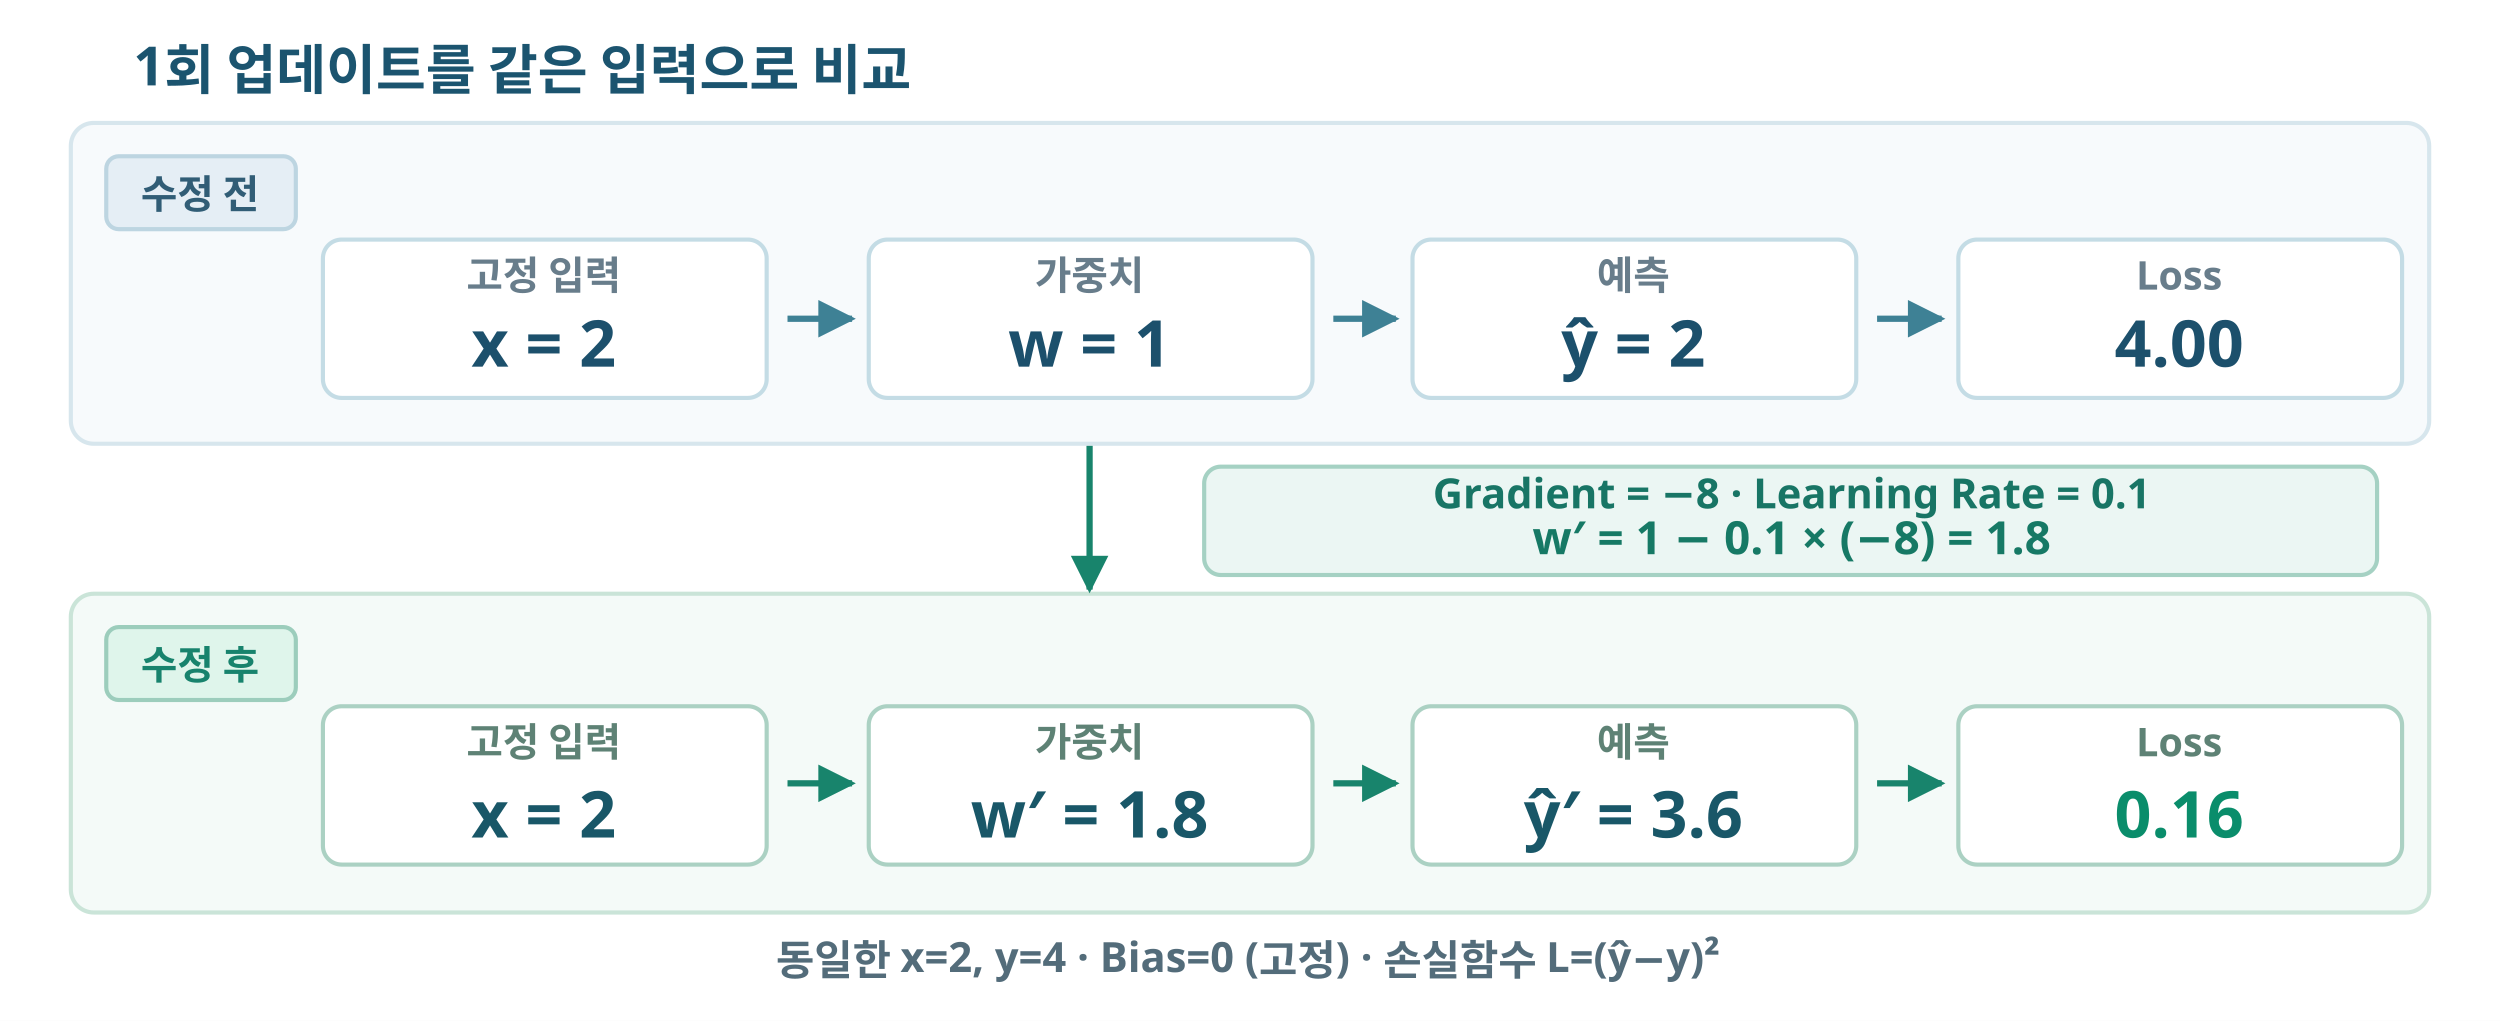
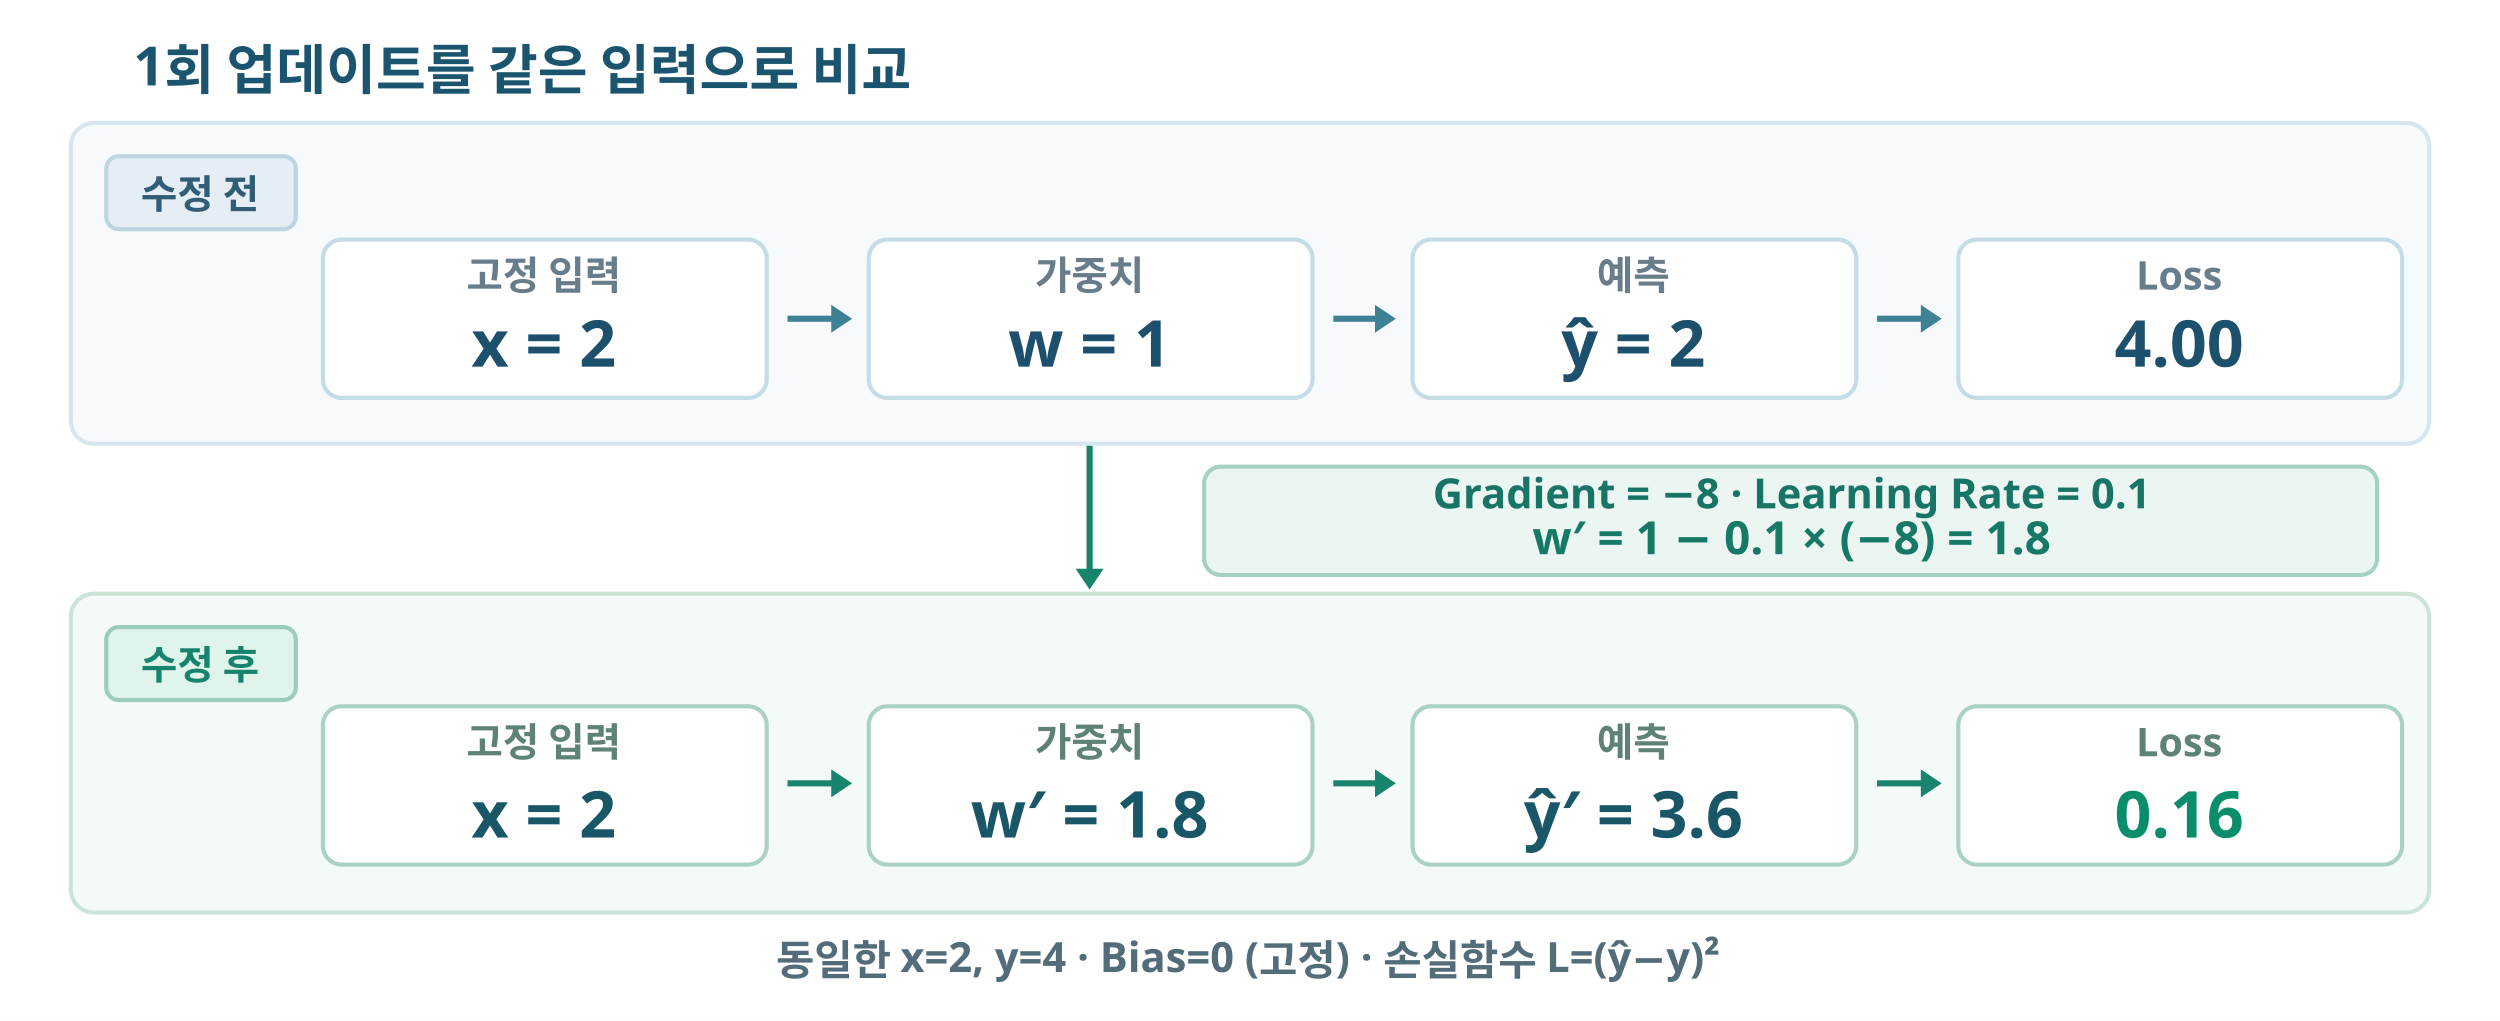
<svg xmlns="http://www.w3.org/2000/svg" width="1200" height="490" viewBox="0 0 1200 490" role="img" aria-label="SGD 1회 업데이트 x 2, y 4, w 1에서 gradient -8 학습률 0.1로 w 1.8 및 loss 4에서 0.16">
  <defs>
    <marker id="arrow" viewBox="0 0 10 10" markerWidth="6" markerHeight="6" refX="9" refY="5" orient="auto">
      <path d="M0 0L10 5L0 10Z" fill="#3e8195" />
    </marker>
    <marker id="greenArrow" viewBox="0 0 10 10" markerWidth="6" markerHeight="6" refX="9" refY="5" orient="auto">
      <path d="M0 0L10 5L0 10Z" fill="#18846c" />
    </marker>
  </defs>
  <rect width="1200" height="490" fill="#fff" />
  <text x="64" y="41" text-anchor="start" font-family="Noto Sans KR,Malgun Gothic,sans-serif" font-size="26" font-weight="800" fill="#1b546f">1회 업데이트를 같은 입력으로 비교</text>
  <rect x="34" y="59" width="1132" height="154" rx="11" fill="#f7fafc" stroke="#d7e6ed" stroke-width="2" />
  <rect x="34" y="285" width="1132" height="153" rx="11" fill="#f4faf8" stroke="#cae4d8" stroke-width="2" />
  <rect x="51" y="75" width="91" height="35" rx="6" fill="#e5eef5" stroke="#bdd5e1" stroke-width="2" />
  <text x="96" y="100" text-anchor="middle" font-family="Noto Sans KR,Malgun Gothic,sans-serif" font-size="19" font-weight="700" fill="#315d76">수정 전</text>
  <rect x="51" y="301" width="91" height="35" rx="6" fill="#dff5eb" stroke="#9ccdbc" stroke-width="2" />
  <text x="96" y="326" text-anchor="middle" font-family="Noto Sans KR,Malgun Gothic,sans-serif" font-size="19" font-weight="700" fill="#18836d">수정 후</text>
  <rect x="155" y="115" width="213" height="76" rx="9" fill="#fff" stroke="#c4dce5" stroke-width="2" />
  <text x="261" y="139" text-anchor="middle" font-family="Noto Sans KR,Malgun Gothic,sans-serif" font-size="19" font-weight="550" fill="#687d8b">고정 입력</text>
  <text x="261" y="176" text-anchor="middle" font-family="Noto Sans KR,Malgun Gothic,sans-serif" font-size="31" font-weight="780" fill="#1c506c">x = 2</text>
-   <path d="M378 153 L409 153" fill="none" stroke="#3e8195" stroke-width="3" marker-end="url(#arrow)" />
+   <path data-arrow-shape="solid" data-arrow-x1="378" data-arrow-y1="153" data-arrow-x2="409" data-arrow-y2="153" d="M378 154.47 L399 154.47 L399 159.7 L409 153 L399 146.3 L399 151.53 L378 151.53 Z" fill="#3e8195" />
  <rect x="417" y="115" width="213" height="76" rx="9" fill="#fff" stroke="#c4dce5" stroke-width="2" />
  <text x="523" y="139" text-anchor="middle" font-family="Noto Sans KR,Malgun Gothic,sans-serif" font-size="19" font-weight="550" fill="#687d8b">가중치</text>
  <text x="523" y="176" text-anchor="middle" font-family="Noto Sans KR,Malgun Gothic,sans-serif" font-size="31" font-weight="780" fill="#1c506c">w = 1</text>
-   <path d="M640 153 L670 153" fill="none" stroke="#3e8195" stroke-width="3" marker-end="url(#arrow)" />
+   <path data-arrow-shape="solid" data-arrow-x1="640" data-arrow-y1="153" data-arrow-x2="670" data-arrow-y2="153" d="M640 154.47 L660 154.47 L660 159.7 L670 153 L660 146.3 L660 151.53 L640 151.53 Z" fill="#3e8195" />
  <rect x="678" y="115" width="213" height="76" rx="9" fill="#fff" stroke="#c4dce5" stroke-width="2" />
  <text x="784" y="139" text-anchor="middle" font-family="Noto Sans KR,Malgun Gothic,sans-serif" font-size="19" font-weight="550" fill="#687d8b">예측</text>
  <text x="784" y="176" text-anchor="middle" font-family="Noto Sans KR,Malgun Gothic,sans-serif" font-size="31" font-weight="780" fill="#1c506c">ŷ = 2</text>
-   <path d="M901 153 L932 153" fill="none" stroke="#3e8195" stroke-width="3" marker-end="url(#arrow)" />
+   <path data-arrow-shape="solid" data-arrow-x1="901" data-arrow-y1="153" data-arrow-x2="932" data-arrow-y2="153" d="M901 154.47 L922 154.47 L922 159.7 L932 153 L922 146.3 L922 151.53 L901 151.53 Z" fill="#3e8195" />
  <rect x="940" y="115" width="213" height="76" rx="9" fill="#fff" stroke="#c4dce5" stroke-width="2" />
  <text x="1046" y="139" text-anchor="middle" font-family="Noto Sans KR,Malgun Gothic,sans-serif" font-size="19" font-weight="550" fill="#687d8b">Loss</text>
  <text x="1046" y="176" text-anchor="middle" font-family="Noto Sans KR,Malgun Gothic,sans-serif" font-size="31" font-weight="780" fill="#1c506c">4.00</text>
  <rect x="155" y="339" width="213" height="76" rx="9" fill="#fff" stroke="#abd1c3" stroke-width="2" />
  <text x="261" y="363" text-anchor="middle" font-family="Noto Sans KR,Malgun Gothic,sans-serif" font-size="19" font-weight="550" fill="#5e8275">고정 입력</text>
  <text x="261" y="402" text-anchor="middle" font-family="Noto Sans KR,Malgun Gothic,sans-serif" font-size="31" font-weight="790" fill="#195768">x = 2</text>
-   <path d="M378 376 L409 376" fill="none" stroke="#18846c" stroke-width="3" marker-end="url(#greenArrow)" />
+   <path data-arrow-shape="solid" data-arrow-x1="378" data-arrow-y1="376" data-arrow-x2="409" data-arrow-y2="376" d="M378 377.47 L399 377.47 L399 382.7 L409 376 L399 369.3 L399 374.53 L378 374.53 Z" fill="#18846c" />
  <rect x="417" y="339" width="213" height="76" rx="9" fill="#fff" stroke="#abd1c3" stroke-width="2" />
  <text x="523" y="363" text-anchor="middle" font-family="Noto Sans KR,Malgun Gothic,sans-serif" font-size="19" font-weight="550" fill="#5e8275">가중치</text>
  <text x="523" y="402" text-anchor="middle" font-family="Noto Sans KR,Malgun Gothic,sans-serif" font-size="31" font-weight="790" fill="#195768">w′ = 1.8</text>
-   <path d="M640 376 L670 376" fill="none" stroke="#18846c" stroke-width="3" marker-end="url(#greenArrow)" />
+   <path data-arrow-shape="solid" data-arrow-x1="640" data-arrow-y1="376" data-arrow-x2="670" data-arrow-y2="376" d="M640 377.47 L660 377.47 L660 382.7 L670 376 L660 369.3 L660 374.53 L640 374.53 Z" fill="#18846c" />
  <rect x="678" y="339" width="213" height="76" rx="9" fill="#fff" stroke="#abd1c3" stroke-width="2" />
  <text x="784" y="363" text-anchor="middle" font-family="Noto Sans KR,Malgun Gothic,sans-serif" font-size="19" font-weight="550" fill="#5e8275">예측</text>
  <text x="784" y="402" text-anchor="middle" font-family="Noto Sans KR,Malgun Gothic,sans-serif" font-size="31" font-weight="790" fill="#195768">ŷ′ = 3.6</text>
-   <path d="M901 376 L932 376" fill="none" stroke="#18846c" stroke-width="3" marker-end="url(#greenArrow)" />
+   <path data-arrow-shape="solid" data-arrow-x1="901" data-arrow-y1="376" data-arrow-x2="932" data-arrow-y2="376" d="M901 377.47 L922 377.47 L922 382.7 L932 376 L922 369.3 L922 374.53 L901 374.53 Z" fill="#18846c" />
  <rect x="940" y="339" width="213" height="76" rx="9" fill="#fff" stroke="#abd1c3" stroke-width="2" />
  <text x="1046" y="363" text-anchor="middle" font-family="Noto Sans KR,Malgun Gothic,sans-serif" font-size="19" font-weight="550" fill="#5e8275">Loss</text>
  <text x="1046" y="402" text-anchor="middle" font-family="Noto Sans KR,Malgun Gothic,sans-serif" font-size="31" font-weight="790" fill="#0a8d6b">0.16</text>
-   <path d="M523 214 L523 283" fill="none" stroke="#18846c" stroke-width="3" marker-end="url(#greenArrow)" />
+   <path data-arrow-shape="solid" data-arrow-x1="523" data-arrow-y1="214" data-arrow-x2="523" data-arrow-y2="283" d="M521.53 214 L521.53 273 L516.3 273 L523 283 L529.7 273 L524.47 273 L524.47 214 Z" fill="#18846c" />
  <rect x="578" y="224" width="563" height="52" rx="8" fill="#ebf6f3" stroke="#a5d1c3" stroke-width="2" />
  <text x="860" y="244" text-anchor="middle" font-family="Noto Sans KR,Malgun Gothic,sans-serif" font-size="20" font-weight="690" fill="#187565">Gradient = −8 · Learning Rate = 0.1</text>
  <text x="860" y="266" text-anchor="middle" font-family="Noto Sans KR,Malgun Gothic,sans-serif" font-size="22" font-weight="780" fill="#167965">w′ = 1 − 0.1 × (−8) = 1.8</text>
  <text x="599" y="468" text-anchor="middle" font-family="Noto Sans KR,Malgun Gothic,sans-serif" font-size="20" font-weight="550" fill="#536c7a">동일한 x=2, y=4 · Bias=0 (고정) · 손실함수 L=(ŷ−y)²</text>
</svg>
